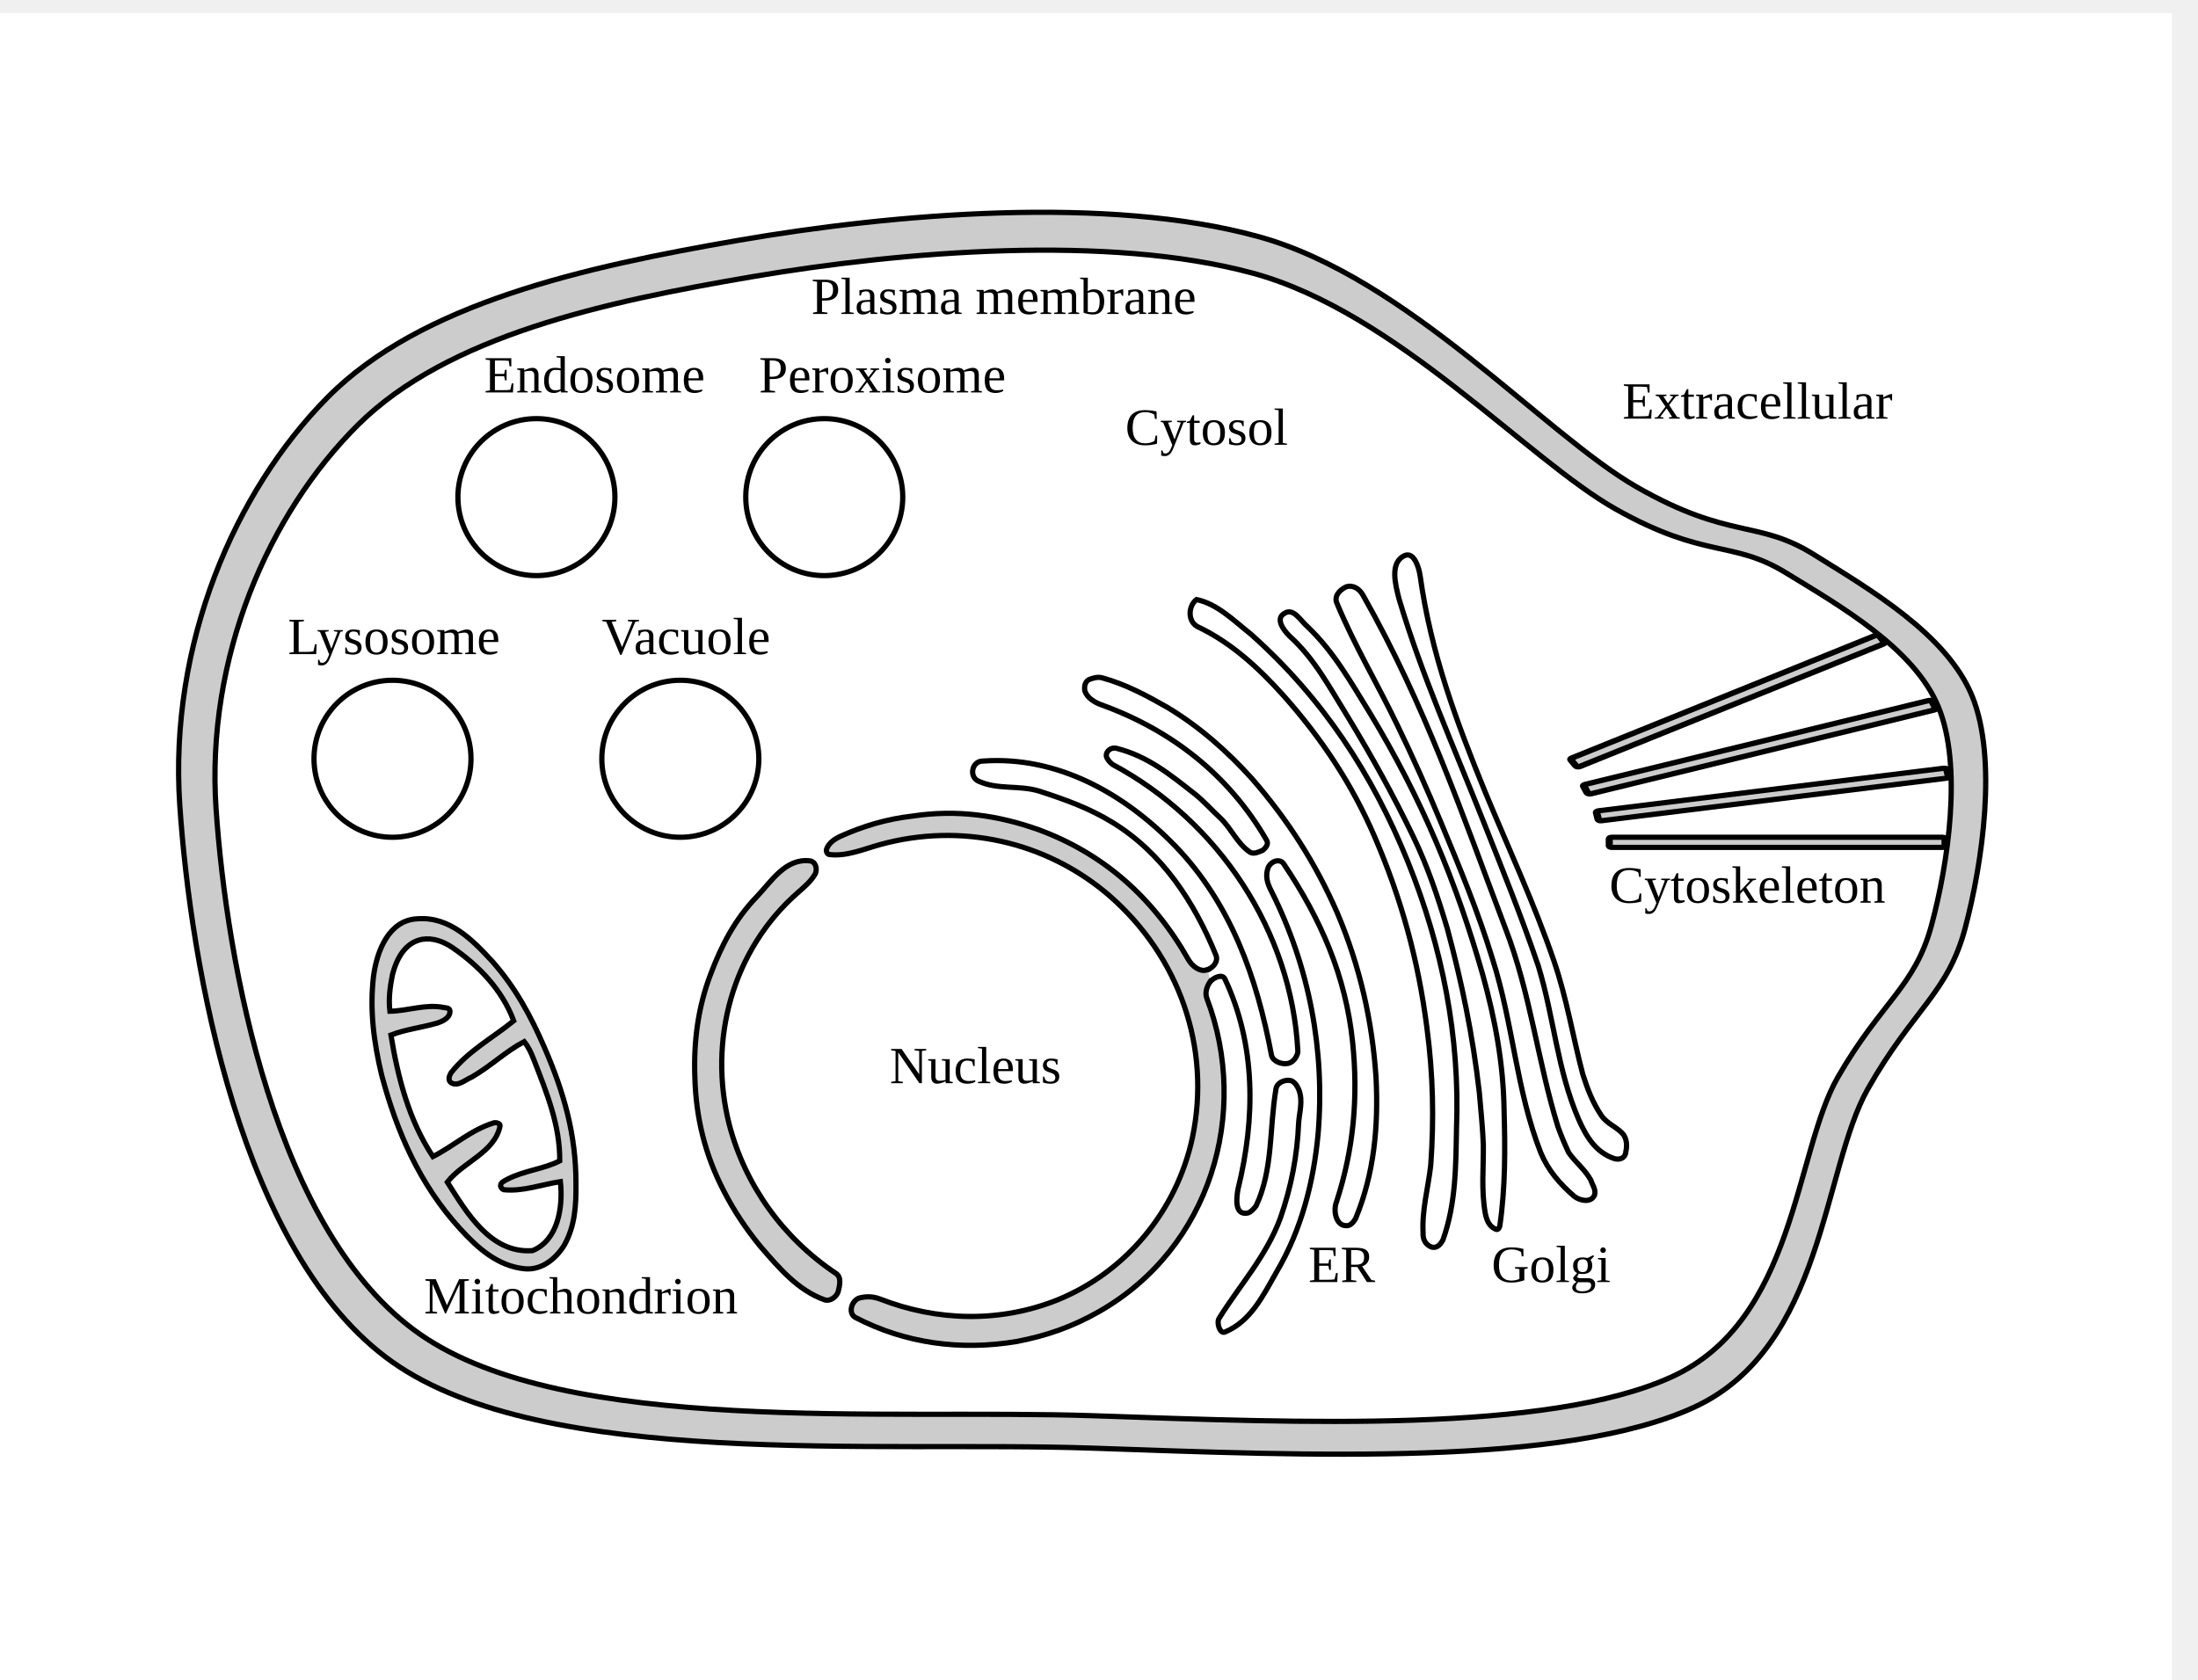
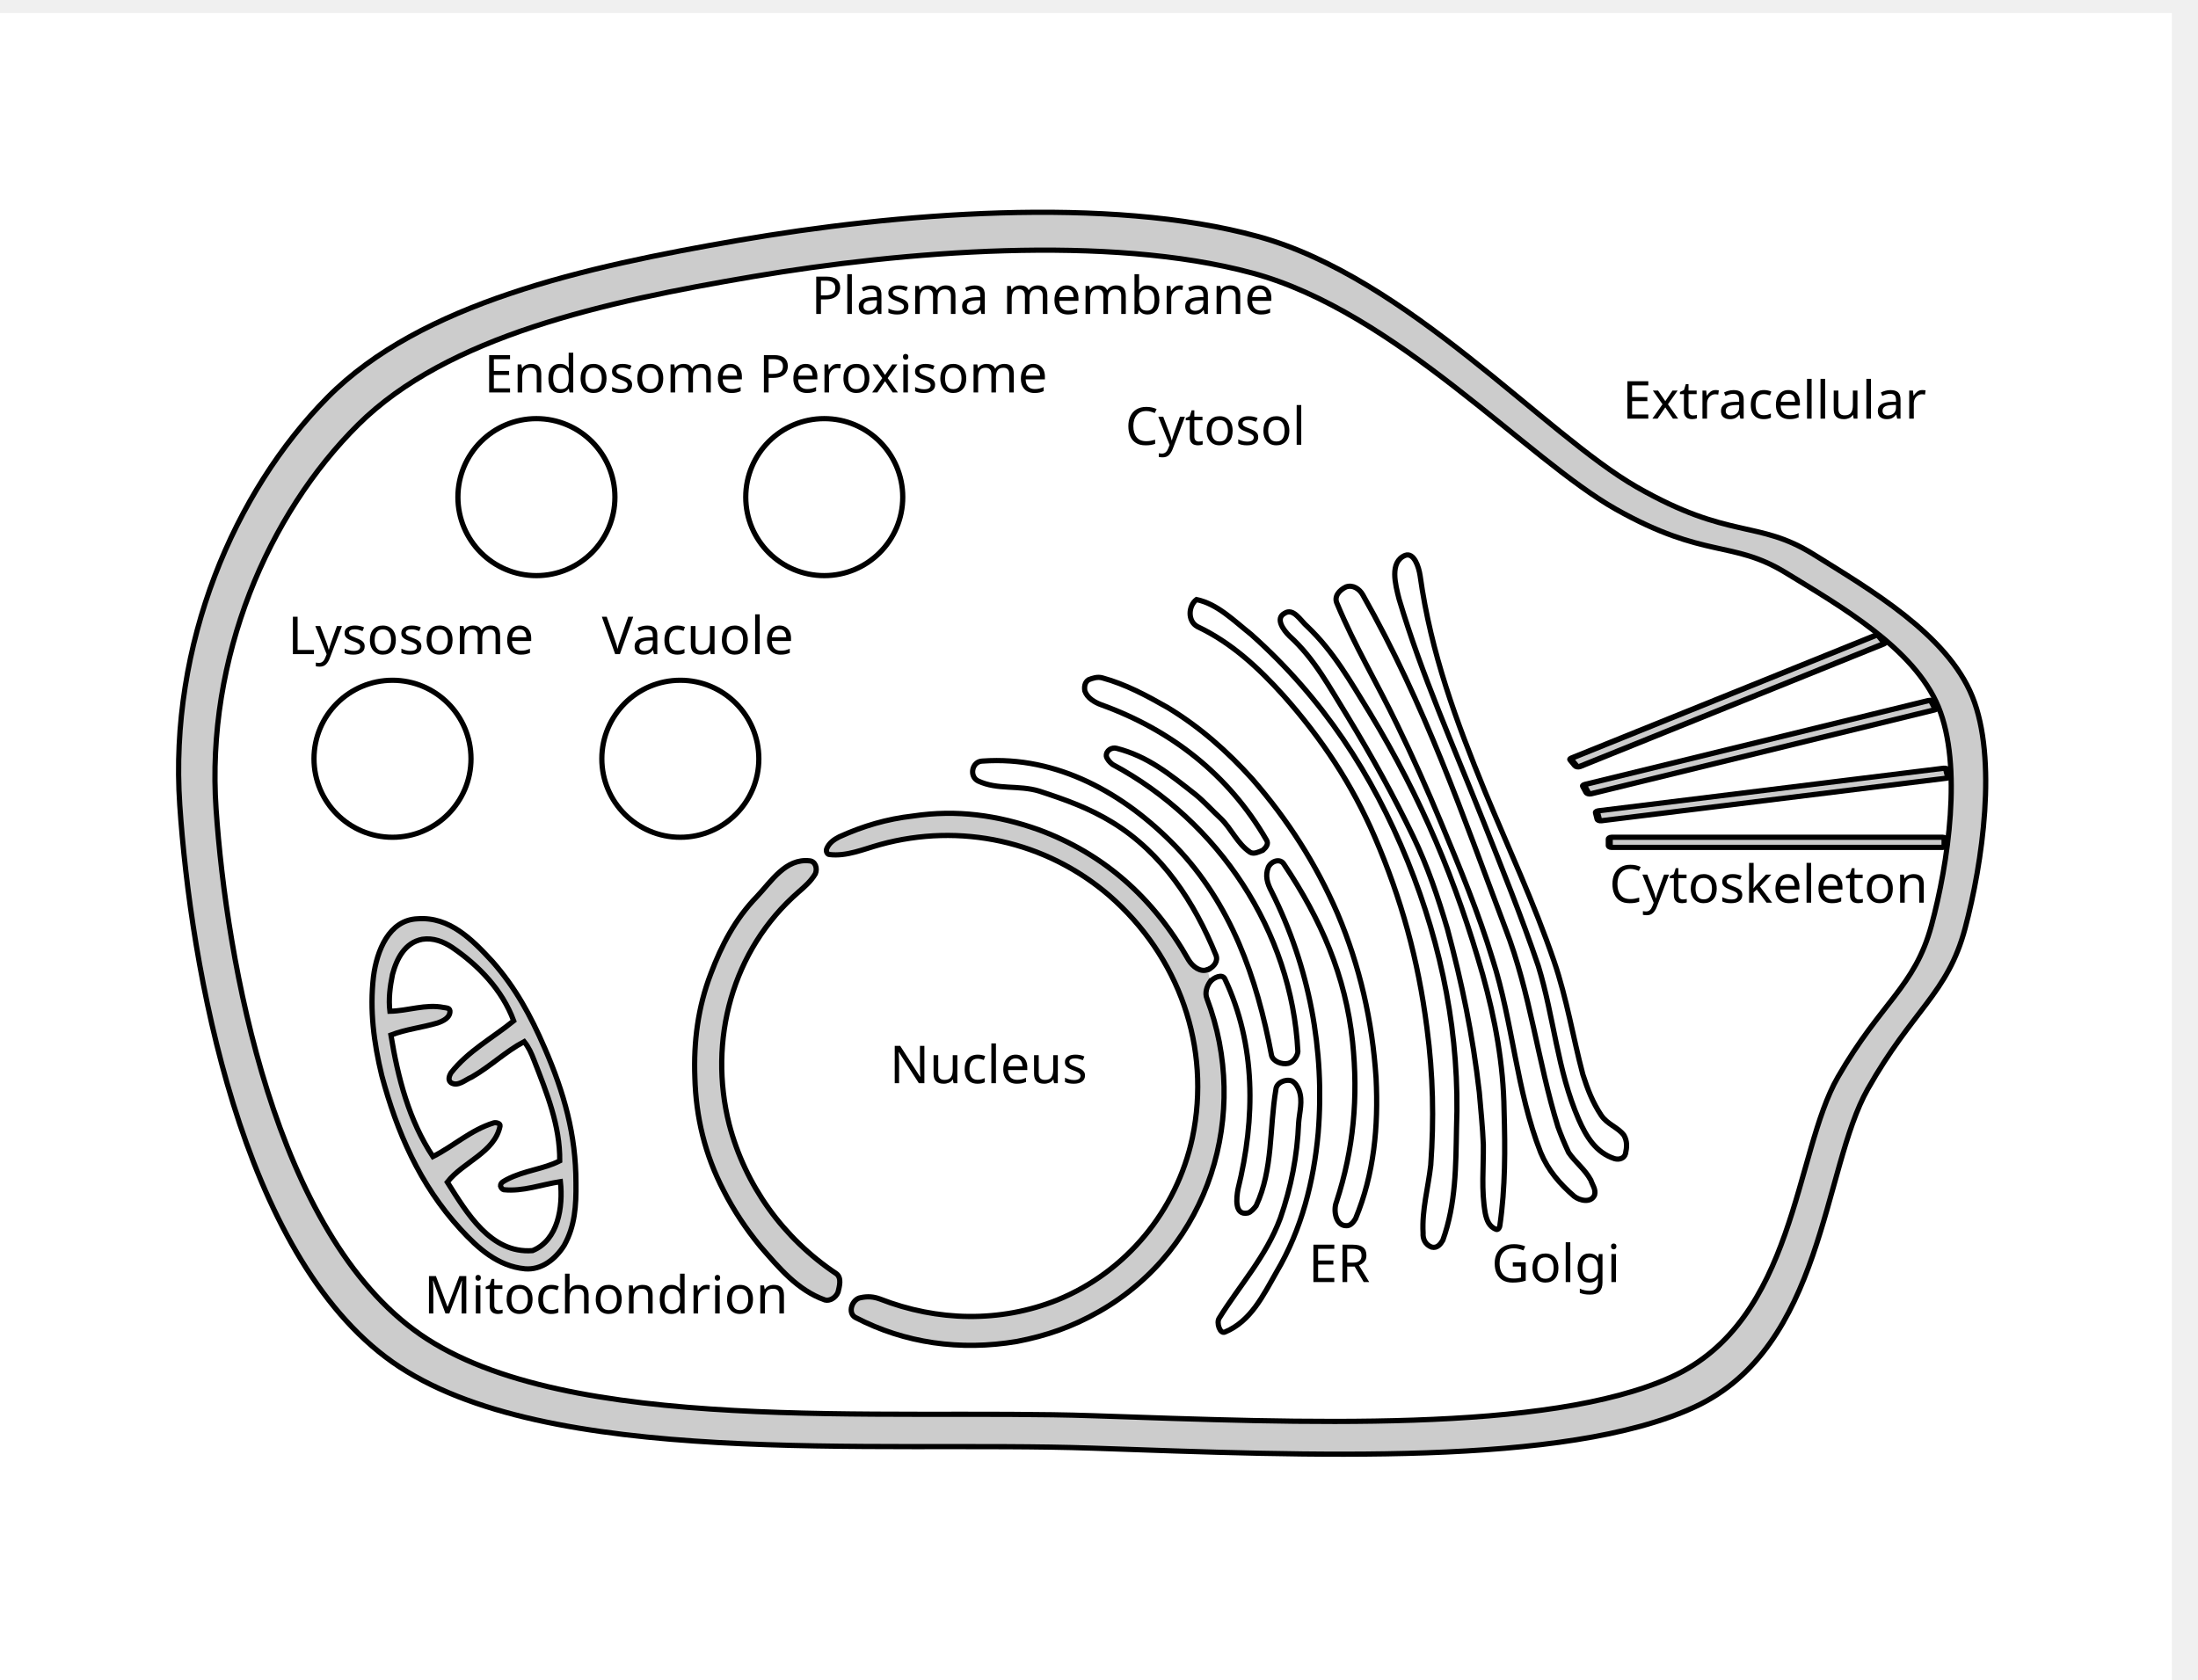
<svg xmlns="http://www.w3.org/2000/svg" version="1.1" height="321" width="420" fill="none" stroke="none" stroke-linecap="square" stroke-miterlimit="10" clip-path="url(#p.0)">
  <g transform="translate(-5,-20) scale(0.5, 0.5)">
    <defs>
      <radialGradient id="grad1" cx="50%" cy="50%" r="48%" fx="50%" fy="50%">
        <stop offset="0%" style="stop-color:#ffffff; stop-opacity:0" />
        <stop offset="73%" style="stop-color:#ffffff; stop-opacity:0" />
        <stop offset="100%" style="stop-color:#ffffff; stop-opacity:1" />
      </radialGradient>
    </defs>
    <rect title="ex" fill="#ffffff" x="5" y="50" width="830" height="630" />
    <rect title="ex-gradient-filter" fill="url(#grad1)" x="0" y="45" width="840" height="640" />
-     <text title="ex-text" font-size="20" x="630" y="200" fill="black">Extracellular</text>
+     <text title="ex-text" font-family="sans-serif" font-size="20" x="630" y="200" fill="black">Extracellular</text>
    <path title="pm" transform="translate(75,-130)" fill="#cccccc" stroke="#000000" stroke-width="2.0" stroke-linejoin="round" stroke-linecap="butt" fill-rule="nonzero" d="M85.02 690.607C143.141 731.579 269.493 720.62 352.425 723.479C435.357 726.337 533.221 730.626 582.613 707.759C632.005 684.891 631.546 616.763 648.775 586.272C666.005 555.781 679.328 549.824 685.99 524.811C692.652 499.799 698.395 460.018 688.747 436.196C679.098 412.375 649.463 395.223 628.098 381.884C606.733 368.545 595.937 376.408 560.559 356.16C525.181 335.912 473.033 276.119 415.831 260.397C358.628 244.675 276.614 251.585 217.344 261.828C158.074 272.071 95.817 285.888 60.209 321.858C24.601 357.827 -0.438 416.189 3.697 477.647C7.832 539.105 26.898 649.635 85.02 690.607Z" />
    <path title="cy" fill="#ffffff" stroke="#000000" stroke-width="2.0" stroke-linejoin="round" stroke-linecap="butt" fill-rule="nonzero" d="M170.714 550.088C226.557 588.73 347.956 578.394 427.637 581.09C507.319 583.786 601.346 587.831 648.802 566.264C696.258 544.696 695.817 480.443 712.371 451.686C728.925 422.929 741.726 417.311 748.127 393.721C754.528 370.131 760.046 332.613 750.775 310.146C741.505 287.68 713.031 271.503 692.504 258.923C671.977 246.342 661.604 253.758 627.612 234.662C593.621 215.566 543.518 159.173 488.557 144.345C433.597 129.517 354.798 136.034 297.851 145.695C240.904 155.355 181.087 168.386 146.875 202.31C112.663 236.234 88.605 291.276 92.578 349.239C96.551 407.202 114.87 511.446 170.714 550.088Z" />
-     <text title="cy-text" font-size="20" x="440" y="210" fill="black">Cytosol</text>
-     <text title="pm-text" font-size="20" x="320" y="160" fill="black">Plasma membrane</text>
+     <text title="cy-text" font-family="sans-serif" font-size="20" x="440" y="210" fill="black">Cytosol</text>
+     <text title="pm-text" font-family="sans-serif" font-size="20" x="320" y="160" fill="black">Plasma membrane</text>
    <g title="cs" fill="#cccccc" stroke="#000000" stroke-width="2">
      <path transform="translate(610 330) scale(1.43,1.0) rotate(-30)" stroke-linejoin="round" stroke-linecap="butt" fill-rule="nonzero" d="M0 0.646L0 0.646C0 0.289 0.289 9.00543E-17 0.646 0L94.409 0C94.581 0 94.745 0.068 94.866 0.189C94.987 0.31 95.055 0.474 95.055 0.646L95.055 3.228C95.055 3.585 94.766 3.874 94.409 3.874L0.646 3.874C0.289 3.874 9.00543E-17 3.585 0 3.228Z" />
      <path transform="translate(615 340) scale(1.49,1.0) rotate(-20)" stroke-linejoin="round" stroke-linecap="butt" fill-rule="nonzero" d="M0 0.646L0 0.646C0 0.289 0.289 9.00543E-17 0.646 0L94.409 0C94.581 0 94.745 0.068 94.866 0.189C94.987 0.31 95.055 0.474 95.055 0.646L95.055 3.228C95.055 3.585 94.766 3.874 94.409 3.874L0.646 3.874C0.289 3.874 9.00543E-17 3.585 0 3.228Z" />
      <path transform="translate(620 350) scale(1.43,1.0) rotate(-10)" stroke-linejoin="round" stroke-linecap="butt" fill-rule="nonzero" d="M0 0.646L0 0.646C0 0.289 0.289 9.00543E-17 0.646 0L94.409 0C94.581 0 94.745 0.068 94.866 0.189C94.987 0.31 95.055 0.474 95.055 0.646L95.055 3.228C95.055 3.585 94.766 3.874 94.409 3.874L0.646 3.874C0.289 3.874 9.00543E-17 3.585 0 3.228Z" />
      <path transform="translate(625 360) scale(1.35,1.0) rotate(0)" stroke-linejoin="round" stroke-linecap="butt" fill-rule="nonzero" d="M0 0.646L0 0.646C0 0.289 0.289 9.00543E-17 0.646 0L94.409 0C94.581 0 94.745 0.068 94.866 0.189C94.987 0.31 95.055 0.474 95.055 0.646L95.055 3.228C95.055 3.585 94.766 3.874 94.409 3.874L0.646 3.874C0.289 3.874 9.00543E-17 3.585 0 3.228Z" />
    </g>
-     <text title="cs-text" font-size="20" x="625" y="385" fill="black">Cytoskeleton</text>
+     <text title="cs-text" font-family="sans-serif" font-size="20" x="625" y="385" fill="black">Cytoskeleton</text>
    <circle title="ly" fill="#ffffff" stroke="#000000" stroke-width="2" cx="160" cy="330" r="30" />
-     <text title="ly-text" font-size="20" x="120" y="290" fill="black">Lysosome</text>
+     <text title="ly-text" font-family="sans-serif" font-size="20" x="120" y="290" fill="black">Lysosome</text>
    <circle title="va" fill="#ffffff" stroke="#000000" stroke-width="2" cx="270" cy="330" r="30" />
-     <text title="va-text" font-size="20" x="240" y="290" fill="black">Vacuole</text>
+     <text title="va-text" font-family="sans-serif" font-size="20" x="240" y="290" fill="black">Vacuole</text>
    <circle title="en" fill="#ffffff" stroke="#000000" stroke-width="2" cx="215" cy="230" r="30" />
-     <text title="en-text" font-size="20" x="195" y="190" fill="black">Endosome</text>
+     <text title="en-text" font-family="sans-serif" font-size="20" x="195" y="190" fill="black">Endosome</text>
    <circle title="pe" fill="#ffffff" stroke="#000000" stroke-width="2" cx="325" cy="230" r="30" />
-     <text title="pe-text" font-size="20" x="300" y="190" fill="black">Peroxisome</text>
+     <text title="pe-text" font-family="sans-serif" font-size="20" x="300" y="190" fill="black">Peroxisome</text>
    <path title="er" fill="#ffffff" stroke="#000000" stroke-width="2" transform="translate(225, 200)" d="M246.535,210.608c0.182-0.068,0.363-0.151,0.544-0.247c1.913-0.972,3.535-3.07,2.589-5.349c-8.172-20.121-20.484-39.057-39.577-50.725c-8.838-5.416-17.832-8.63-27.926-11.922c-7.943-2.402-15.831-0.376-23.33-3.854c-3.566-1.726-2.419-7.545,1.643-7.628c28.54-2.049,54.083,12.287,73.682,32.473c21.305,22.15,31.136,50.13,36.778,80.029c0.578,2.254,3.805,3.587,6.424,3.034c2.253-0.579,3.535-3.07,3.639-4.538c-2.303-45.889-30.313-88.056-70.829-109.713c-1.049-0.812-2.073-1.99-2.362-3.117c-0.212-2.227,2.092-3.541,3.901-3.044c11.955,3.054,20.323,9.912,30.106,17.606c3.489,2.827,6.218,5.969,9.681,9.163c4.146,3.979,6.327,9.664,11.257,12.961c1.417,0.838,3.329-0.134,4.848-0.765c1.179-1.023,2.384-2.413,1.385-3.958c-14.467-24.988-36.501-42.027-63.113-51.643c-2.517-0.915-5.349-2.589-6.27-5.235c-0.264-1.494-0.135-3.328,1.411-4.327c1.519-0.63,3.406-1.234,5.214-0.739c9.045,2.481,16.86,6.719,25.016,11.348c12.378,7.509,22.793,16.724,32.371,27.354c13.646,15.711,24.278,32.316,32.528,51.335c8.538,20.145,13.331,41.134,14.744,62.99c0.91,18.503-0.722,36.458-7.832,53.659c-0.838,1.416-2.042,2.806-3.51,2.703c-4.062,0.083-5.116-5.891-3.783-9.116c6.583-20.188,8.344-39.978,6.146-61.152c-2.648-25.263-12.186-46.954-26.203-67.854c-1.312-2.305-4.692-1.437-5.975,1.055c-1.333,3.225-0.438,6.239,1.19,9.303c14.55,29.051,20.429,60.81,17.841,92.341c-1.658,18.322-6.277,36.805-15.905,53.091c-5.049,8.864-9.808,18.854-19.684,22.954c-1.913,0.972-3.438-3.561-2.208-5.318c7.901-12.719,17.876-23.45,23.338-38.185c4.154-11.877,6.475-23.883,6.985-36.386c0.283-4.036,1.694-8.362,0.144-12.527c-0.63-1.52-1.287-2.672-2.702-3.509c-2.518-0.916-5.95,0.688-6.131,3.255c-2.525,14.943-1.042,30.535-7.553,44.458c-0.812,1.05-2.015,2.44-3.142,2.729c-5.241,1.106-4.383-5.839-3.784-9.116c6.707-27.186,6.834-55.203-5.039-80.378c-0.972-1.912-4.011-0.651-5.608,1.081" />
-     <text title="er-text" font-size="20" x="510" y="530" fill="black">ER</text>
+     <text title="er-text" font-family="sans-serif" font-size="20" x="510" y="530" fill="black">ER</text>
    <g title="go" fill="#ffffff" stroke="#000000" stroke-width="2" transform="translate(225, 200)">
      <path d="M310.372,159.867c-8.646-20.1-20.22-37.562-34.915-54.083c-9.577-10.631-19.967-20.212-32.815-26.279c-3.907-2.118-3.494-7.99-0.377-10.352c7.995,1.669,14.188,8.005,20.824,13.266c27.414,24.423,46.395,53.416,59.9,86.818c13.192,32.642,19.991,67.048,18.64,101.986c-0.273,14.363-0.18,28.751-5.224,42.779c-0.837,1.416-2.066,3.173-4.242,2.651c-2.518-0.914-3.463-3.193-3.309-5.395c-0.481-8.885,1.947-17.196,2.935-25.977c1.239-17.614,0.933-34.23-1.472-52.469C326.986,206.764,320.513,183.444,310.372,159.867z" />
      <path d="M325.127,159.799c5.505,11.428,9.434,23.159,13.011,35.211c5.553,20.673,9.688,40.509,12.201,62.443c0.61,7.05,1.272,13.366,1.542,20.022c0.113,8.859-0.847,17.273,0.735,26.234c0.554,2.621,1.474,5.267,4.357,6.207c0.733,0.052,1.178-1.023,1.204-1.39c2.133-14.601,2.065-29.357,1.63-44.138c-0.228-17.717-3.443-34.907-8.153-51.833c-10.05-35.371-23.293-67.279-43.116-100.02c-7.612-12.336-13.836-23.468-23.858-33.023c-2.781-2.409-5.38-7.385-8.864-5.05c-3.457,1.969-0.439,6.238,1.976,8.621c9.707,8.795,15.222,19.51,22.179,30.694C309.553,129.571,317.406,143.767,325.127,159.799z" />
      <path d="M335.815,154.65c-5.359-12.915-10.771-25.096-16.893-37.696c-7.722-16.032-16.308-30.28-22.929-46.234c-1.287-2.672,0.728-5.112,3.4-6.399c2.646-0.92,5.111,0.729,6.424,3.034c23.947,42.25,37.987,83.802,54.467,127.37c9.672,25.019,12.294,50.649,20.104,75.906c1.235,3.406,2.496,6.445,4.099,9.876c2.678,3.876,6.192,6.336,8.478,10.553c0.604,1.887,1.969,3.458,1.447,5.634c-1.334,3.225-5.686,2.182-7.783,0.559c-5.562-4.816-9.996-9.922-12.835-16.761c-9.382-23.892-10.536-49.419-18.398-73.941C350.004,188.838,343.068,172.125,335.815,154.65z" />
      <path d="M351.75,153.559c7.393,18.66,14.742,36.808,21.157,55.698c5.997,19.598,7.171,39.594,15.421,58.613c2.863,6.47,6.487,12.625,13.697,14.977c1.809,0.496,3.694-0.109,4.19-1.917c0.548-2.543,0.703-4.745-0.61-7.05c-2.362-3.117-6.347-4.134-8.683-7.617c-3.334-5.029-5.2-9.954-7.015-15.614c-3.789-14.28-6.084-28.824-10.976-43.181c-7.649-22.295-17.264-42.886-26.408-64.918c-11.011-26.958-20.63-52.71-24.803-82.505c-0.502-3.355-2.316-9.014-5.722-7.778c-6.078,2.522-3.736,11.169-2.289,16.802C328.365,98.074,340.475,125.108,351.75,153.559z" />
    </g>
-     <text title="go-text" font-size="20" x="580" y="530" fill="black">Golgi</text>
+     <text title="go-text" font-family="sans-serif" font-size="20" x="580" y="530" fill="black">Golgi</text>
    <g transform="translate(225, 200)">
      <ellipse title="nu" fill="#ffffff" transform="matrix(0.9975 0.0702 -0.0702 0.9975 17.9059 -9.9135)" cx="150.026" cy="249.852" rx="97.667" ry="95.333" />
      <path title="nuclear-envelope" fill="#cccccc" stroke="#000000" stroke-width="2" d="M90.213,180.885c-25.533,22.177-34.614,56.937-26.534,88.851c6.105,23.293,20.542,43.484,40.973,57.091c2.099,1.623,1.132,4.874,0.61,7.05c-0.889,2.15-3.193,3.463-5.002,2.967c-10.435-3.684-17.573-12.299-24.737-20.548c-5.433-6.651-10.105-13.618-13.992-21.267c-7.144-13.777-10.566-28.032-10.975-43.18c-0.513-13.68,1.151-26.839,6.117-39.766c4.077-10.776,9.204-20.741,17.555-29.373c5.576-5.877,10.992-14.715,20.14-13.702c2.202,0.155,3.122,2.801,2.233,4.951C94.926,176.792,92.569,178.838,90.213,180.885z" />
      <path title="nuclear-envelope" fill="#cccccc" stroke="#000000" stroke-width="2" d="M247.477,215.183c-1.23,1.757-2.144,4.274-1.198,6.553c16.48,43.568,1.412,95.242-41.231,119.531c-10.372,5.908-20.197,9.273-31.412,11.434c-21.645,3.64-42.825,0.675-61.679-9.134c-3.199-1.7-1.344-7.101,2.01-7.603c2.62-0.554,4.821-0.399,7.339,0.517c21.894,8.547,45.823,9.125,67.829,0.347c26.198-10.695,45.542-34.042,51.566-62.013c7.224-34.524-5.079-69.317-31.837-92.589c-24.344-20.888-56.951-27.857-87.506-19.432c-6.394,1.763-12.864,4.626-19.443,3.794c-0.734-0.051-1.391-1.204-0.946-2.279c0.889-2.15,2.827-3.489,4.739-4.46c9.143-4.151,18.182-6.834,28.219-7.971c16.771-2.508,32.473-0.297,47.942,5.216c24.803,9.121,43.901,25.953,57.345,49.762c1.556,2.539,4.436,4.843,7.323,3.751" />
    </g>
-     <text title="nu-text" font-size="20" x="350" y="454" fill="black">Nucleus</text>
+     <text title="nu-text" font-family="sans-serif" font-size="20" x="350" y="454" fill="black">Nucleus</text>
    <g transform="translate(275, 325) rotate(90)">
      <path title="mi" fill="#cccccc" stroke="#000000" stroke-width="2" d="M115.488,56.871c17.226-7.471,33.236-11.984,51.633-11.98c8.657-0.108,16.447,0.357,23.861,4.5c5.325,3.34,9.486,8.696,8.956,14.97c-0.98,10.312-7.793,17.931-15.179,24.683c-17.091,15.657-37.255,24.303-58.705,30.059c-12.638,3.05-24.981,4.659-37.816,3.163c-9.879-1.267-21.691-5.933-22.079-16.9c-0.888-12.196,8.022-20.889,16.351-28.574C92.573,67.959,103.13,62.23,115.488,56.871z" />
      <path title="mi" fill="#ffffff" stroke="#000000" stroke-width="2" d="M120.266,60.886c-2.764,1.076-4.914,1.999-7.158,3.793c3.794,7.158,9.397,12.808,13.552,20.04c1.001,2.458,3.804,5.282,2.133,7.945c-1.016,1.294-2.745,0.565-3.752-0.016c-8.414-6.6-13.281-15.854-19.885-23.961c-11.777,4.352-21.12,13.332-28.09,23.547c-2.177,3.31-3.708,7.127-3.076,11.386c1.271,6.643,7.391,9.771,13.444,11.382c4.686,0.957,9.444,1.555,14.063,0.996c-0.115-6.782-2.829-13.719-1.43-20.566c0.147-0.722,0.081-2.236,1.235-2.376c2.671-0.205,3.958,2.685,4.671,4.709c1.778,5.995,2.402,12.129,4.614,17.838c16.317-2.674,32.566-6.864,46.456-16.042c-4.007-7.952-10.185-14.471-12.89-23.283c-0.214-0.794,0.154-2.597,1.235-2.376c10.092,2.062,13.649,14.052,21.416,20.145c11.646-7.383,27.411-16.552,26.179-32.573c-4.001-9.829-16.763-11.685-26.361-10.642c1.124,7.363,3.837,14.3,3.085,21.656c-0.073,0.36-0.581,1.007-1.375,1.22c-1.516,0.066-1.942-1.523-2.516-2.39c-3.508-6.724-3.911-13.94-7.131-20.23C145.197,50.96,132.912,55.959,120.266,60.886z" />
    </g>
-     <text title="mi-text" font-size="20" x="172" y="542" fill="black">Mitochondrion</text>
+     <text title="mi-text" font-family="sans-serif" font-size="20" x="172" y="542" fill="black">Mitochondrion</text>
  </g>
</svg>
